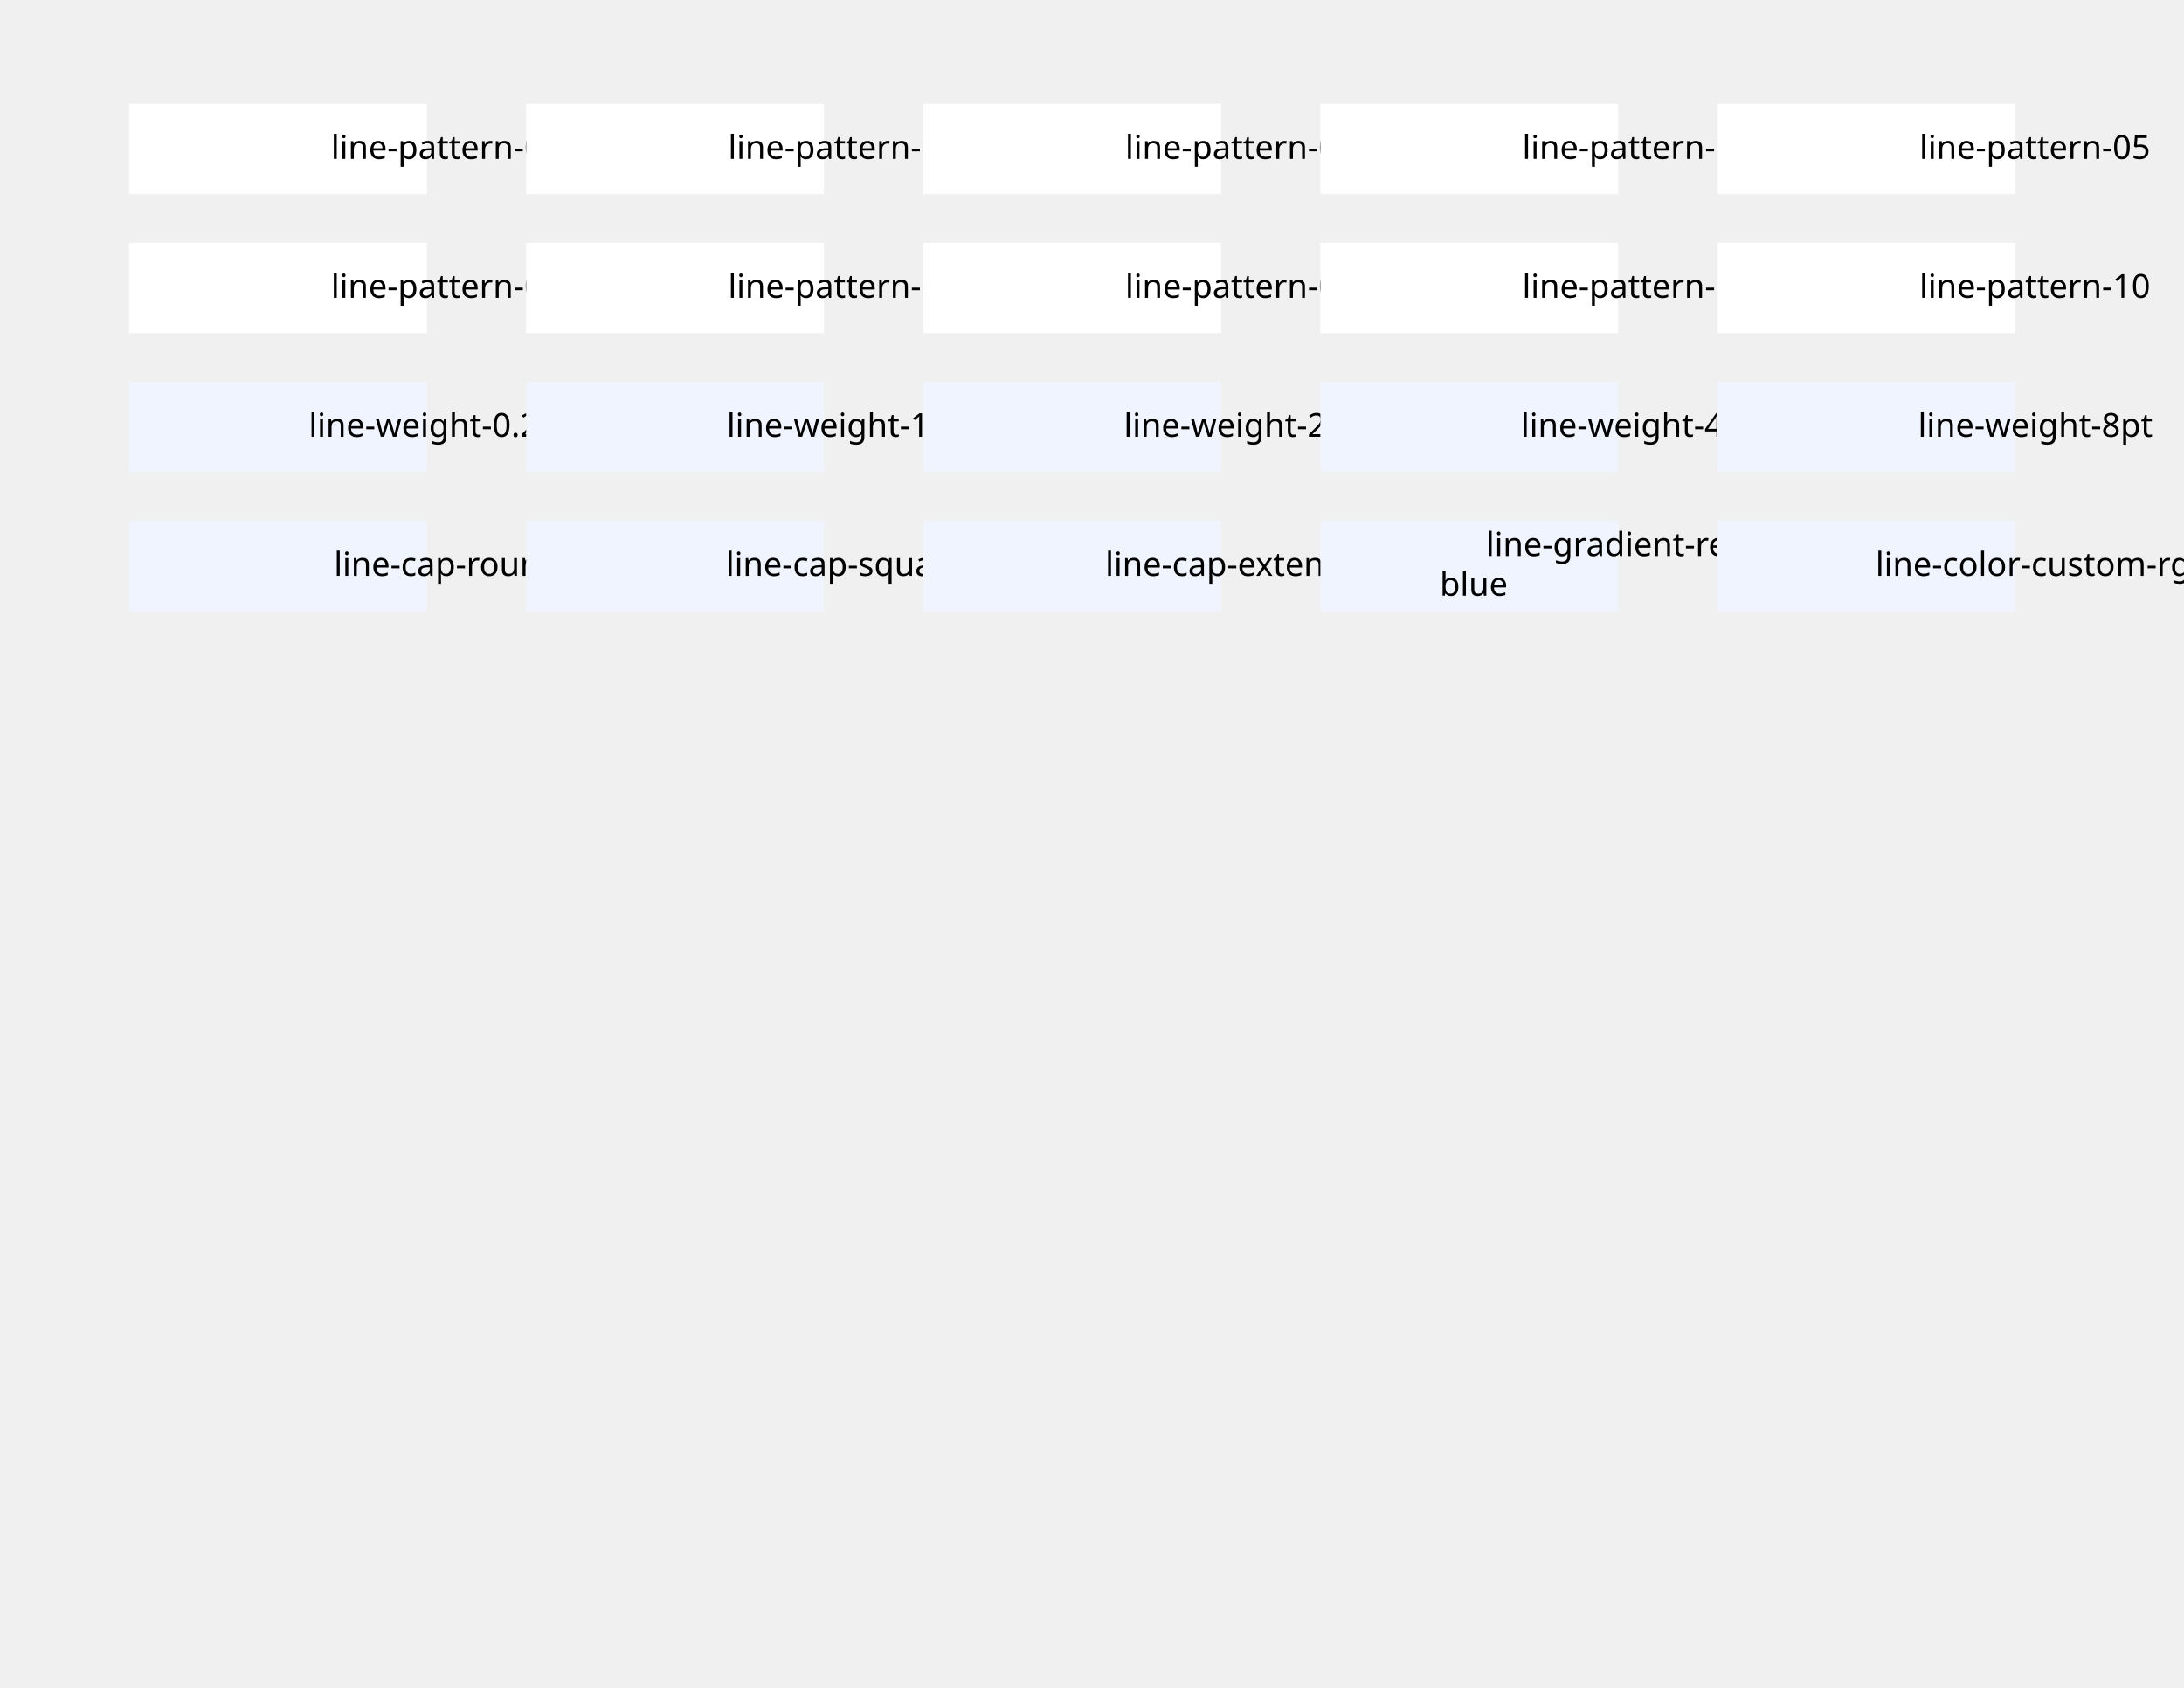
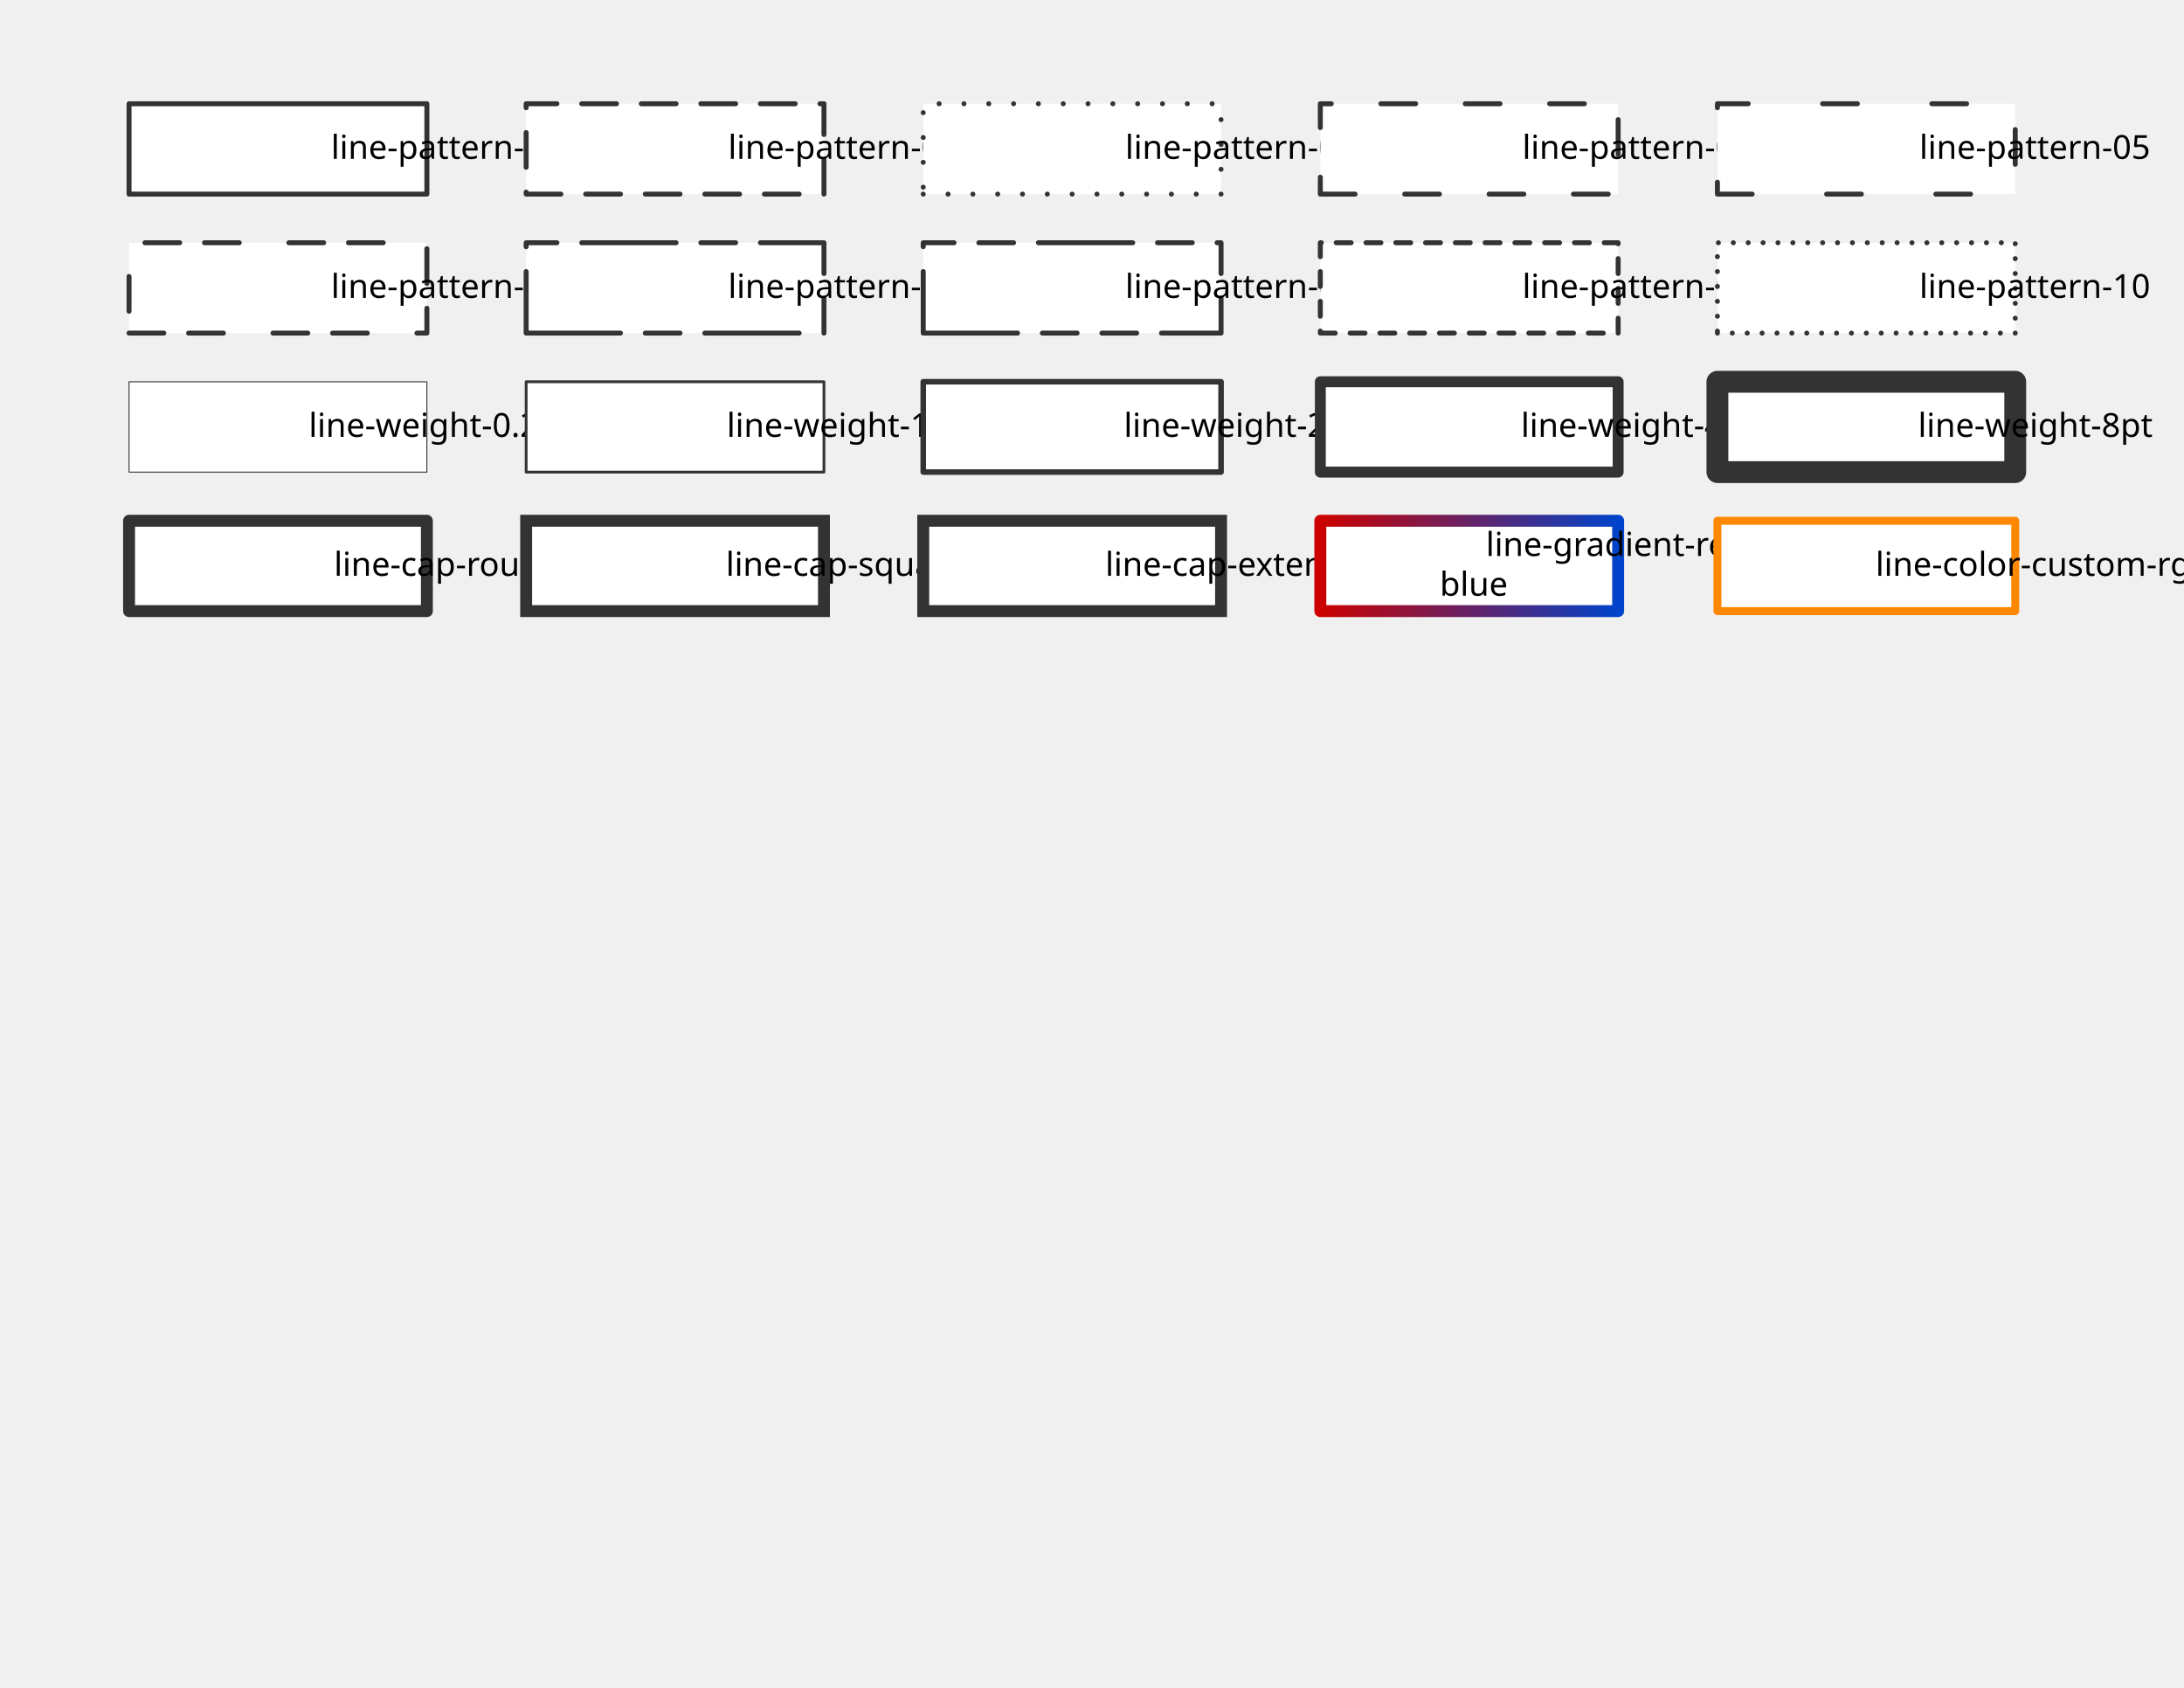
- <svg xmlns="http://www.w3.org/2000/svg" xmlns:ns1="http://schemas.microsoft.com/visio/2003/SVGExtensions/" width="11in" height="8.5in" viewBox="0 0 792 612" xml:space="preserve" color-interpolation-filters="sRGB" class="st16">
+ <svg xmlns="http://www.w3.org/2000/svg" xmlns:ns1="http://schemas.microsoft.com/visio/2003/SVGExtensions/" width="11in" height="8.5in" viewBox="0 0 792 612" xml:space="preserve" color-interpolation-filters="sRGB" class="st23">
  <ns1:documentProperties ns1:langID="2057" ns1:metric="true" ns1:viewMarkup="false">
    <ns1:userDefs>
      <ns1:ud ns1:nameU="msvNoAutoConnect" ns1:val="VT0(1):26" />
    </ns1:userDefs>
  </ns1:documentProperties>
  <style type="text/css">
	
- 		.st1 {fill:#ffffff}
- 		.st2 {stroke:#333333;stroke-linecap:round;stroke-linejoin:round;stroke-width:1.8;visibility:hidden}
- 		.st3 {fill:#000000;font-family:Calibri;font-size:1em}
- 		.st4 {fill:#f0f4ff}
- 		.st5 {stroke:#333333;stroke-linecap:round;stroke-linejoin:round;stroke-width:0.36;visibility:hidden}
- 		.st6 {stroke:#333333;stroke-linecap:round;stroke-linejoin:round;stroke-width:1.008;visibility:hidden}
- 		.st7 {stroke:#333333;stroke-linecap:round;stroke-linejoin:round;stroke-width:2.016;visibility:hidden}
- 		.st8 {stroke:#333333;stroke-linecap:round;stroke-linejoin:round;stroke-width:3.96;visibility:hidden}
- 		.st9 {stroke:#333333;stroke-linecap:round;stroke-linejoin:round;stroke-width:7.92;visibility:hidden}
- 		.st10 {stroke:#333333;stroke-linecap:round;stroke-linejoin:round;stroke-width:4.32;visibility:hidden}
- 		.st11 {stroke:#333333;stroke-linecap:butt;stroke-width:4.32;visibility:hidden}
- 		.st12 {stroke:#333333;stroke-width:4.32;visibility:hidden}
- 		.st13 {stroke:url(#grad0-77);stroke-linecap:round;stroke-linejoin:round;stroke-width:4.32;visibility:hidden}
- 		.st14 {font-size:1em}
- 		.st15 {stroke:#ff8800;stroke-linecap:round;stroke-linejoin:round;stroke-width:2.88;visibility:hidden}
- 		.st16 {fill:none;fill-rule:evenodd;font-size:12px;overflow:visible;stroke-linecap:square;stroke-miterlimit:3}
+ 		.st1 {fill:#ffffff;stroke:#333333;stroke-linecap:round;stroke-linejoin:round;stroke-width:1.8}
+ 		.st2 {fill:#000000;font-family:Calibri;font-size:1em}
+ 		.st3 {fill:#ffffff;stroke:#333333;stroke-dasharray:12.6,9;stroke-linecap:round;stroke-linejoin:round;stroke-width:1.8}
+ 		.st4 {fill:#ffffff;stroke:#333333;stroke-dasharray:0,9;stroke-linecap:round;stroke-linejoin:round;stroke-width:1.8}
+ 		.st5 {fill:#ffffff;stroke:#333333;stroke-dasharray:12.6,9,0,9;stroke-linecap:round;stroke-linejoin:round;stroke-width:1.8}
+ 		.st6 {fill:#ffffff;stroke:#333333;stroke-dasharray:12.6,9,0,9,0,9;stroke-linecap:round;stroke-linejoin:round;stroke-width:1.8}
+ 		.st7 {fill:#ffffff;stroke:#333333;stroke-dasharray:12.6,9,12.6,9,0,9;stroke-linecap:round;stroke-linejoin:round;stroke-width:1.8}
+ 		.st8 {fill:#ffffff;stroke:#333333;stroke-dasharray:34.2,9,12.6,9;stroke-linecap:round;stroke-linejoin:round;stroke-width:1.8}
+ 		.st9 {fill:#ffffff;stroke:#333333;stroke-dasharray:34.2,9,12.6,9,12.6,9;stroke-linecap:round;stroke-linejoin:round;stroke-width:1.8}
+ 		.st10 {fill:#ffffff;stroke:#333333;stroke-dasharray:5.4,5.4;stroke-linecap:round;stroke-linejoin:round;stroke-width:1.8}
+ 		.st11 {fill:#ffffff;stroke:#333333;stroke-dasharray:0,5.4;stroke-linecap:round;stroke-linejoin:round;stroke-width:1.8}
+ 		.st12 {fill:#ffffff;stroke:#333333;stroke-linecap:round;stroke-linejoin:round;stroke-width:0.36}
+ 		.st13 {fill:#ffffff;stroke:#333333;stroke-linecap:round;stroke-linejoin:round;stroke-width:1.008}
+ 		.st14 {fill:#ffffff;stroke:#333333;stroke-linecap:round;stroke-linejoin:round;stroke-width:2.016}
+ 		.st15 {fill:#ffffff;stroke:#333333;stroke-linecap:round;stroke-linejoin:round;stroke-width:3.96}
+ 		.st16 {fill:#ffffff;stroke:#333333;stroke-linecap:round;stroke-linejoin:round;stroke-width:7.92}
+ 		.st17 {fill:#ffffff;stroke:#333333;stroke-linecap:round;stroke-linejoin:round;stroke-width:4.32}
+ 		.st18 {fill:#ffffff;stroke:#333333;stroke-linecap:butt;stroke-width:4.32}
+ 		.st19 {fill:#ffffff;stroke:#333333;stroke-width:4.32}
+ 		.st20 {fill:#ffffff;stroke:url(#grad0-58);stroke-linecap:round;stroke-linejoin:round;stroke-width:4.32}
+ 		.st21 {font-size:1em}
+ 		.st22 {fill:#ffffff;stroke:#ff8800;stroke-linecap:round;stroke-linejoin:round;stroke-width:2.88}
+ 		.st23 {fill:none;fill-rule:evenodd;font-size:12px;overflow:visible;stroke-linecap:square;stroke-miterlimit:3}
	
	</style>
  <defs id="Patterns_And_Gradients">
-     <linearGradient id="grad0-77" x1="0" y1="0" x2="1" y2="0" gradientTransform="rotate(0 0.5 0.5)">
+     <linearGradient id="grad0-58" x1="0" y1="0" x2="1" y2="0" gradientTransform="rotate(0 0.5 0.5)">
      <stop offset="0" stop-color="#cc0000" stop-opacity="1" />
      <stop offset="1" stop-color="#0044cc" stop-opacity="1" />
    </linearGradient>
  </defs>
  <g ns1:mID="3" ns1:index="3" ns1:groupContext="foregroundPage">
-     <ns1:pageProperties ns1:drawingScale="0.0393701" ns1:pageScale="0.0393701" ns1:drawingUnits="24" ns1:shadowOffsetX="8.50394" ns1:shadowOffsetY="-8.50394" />
+     <ns1:pageProperties ns1:drawingScale="1" ns1:pageScale="1" ns1:drawingUnits="0" ns1:shadowOffsetX="8.50394" ns1:shadowOffsetY="-8.50394" />
    <g id="shape1-1" ns1:mID="1" ns1:groupContext="shape" transform="translate(46.8,-541.62)">
      <ns1:textBlock ns1:margins="rect(0,0,0,0)" ns1:tabSpace="42.5197" />
      <ns1:textRect cx="54" cy="595.62" width="108" height="32.76" />
      <rect x="0" y="579.24" width="108" height="32.76" class="st1" />
-       <rect x="0" y="579.24" width="108" height="32.76" class="st2" />
-       <text x="17.08" y="599.22" class="st3" ns1:langID="2057">
+       <text x="17.08" y="599.22" class="st2" ns1:langID="2057">
        <ns1:paragraph ns1:horizAlign="1" />
        <ns1:tabList />line-pattern-01</text>
    </g>
-     <g id="shape2-5" ns1:mID="2" ns1:groupContext="shape" transform="translate(190.8,-541.62)">
-       <ns1:textBlock ns1:margins="rect(0,0,0,0)" ns1:tabSpace="42.5197" />
-       <ns1:textRect cx="54" cy="595.62" width="108" height="32.76" />
-       <path d="M0 612 L108 612 L108 579.24 L0 579.24 L0 612 Z" class="st1" />
-       <text x="17.08" y="599.22" class="st3" ns1:langID="2057">
+     <g id="shape2-4" ns1:mID="2" ns1:groupContext="shape" transform="translate(190.8,-541.62)">
+       <ns1:textBlock ns1:margins="rect(0,0,0,0)" ns1:tabSpace="42.5197" />
+       <ns1:textRect cx="54" cy="595.62" width="108" height="32.76" />
+       <path d="M0 612 L108 612 L108 579.24 L0 579.24 L0 612 Z" class="st3" />
+       <text x="17.08" y="599.22" class="st2" ns1:langID="2057">
        <ns1:paragraph ns1:horizAlign="1" />
        <ns1:tabList />line-pattern-02</text>
    </g>
-     <g id="shape3-9" ns1:mID="3" ns1:groupContext="shape" transform="translate(334.8,-541.62)">
-       <ns1:textBlock ns1:margins="rect(0,0,0,0)" ns1:tabSpace="42.5197" />
-       <ns1:textRect cx="54" cy="595.62" width="108" height="32.76" />
-       <path d="M0 612 L108 612 L108 579.24 L0 579.24 L0 612 Z" class="st1" />
-       <text x="17.08" y="599.22" class="st3" ns1:langID="2057">
+     <g id="shape3-7" ns1:mID="3" ns1:groupContext="shape" transform="translate(334.8,-541.62)">
+       <ns1:textBlock ns1:margins="rect(0,0,0,0)" ns1:tabSpace="42.5197" />
+       <ns1:textRect cx="54" cy="595.62" width="108" height="32.76" />
+       <path d="M0 612 L108 612 L108 579.24 L0 579.24 L0 612 Z" class="st4" />
+       <text x="17.08" y="599.22" class="st2" ns1:langID="2057">
        <ns1:paragraph ns1:horizAlign="1" />
        <ns1:tabList />line-pattern-03</text>
    </g>
-     <g id="shape4-13" ns1:mID="4" ns1:groupContext="shape" transform="translate(478.8,-541.62)">
-       <ns1:textBlock ns1:margins="rect(0,0,0,0)" ns1:tabSpace="42.5197" />
-       <ns1:textRect cx="54" cy="595.62" width="108" height="32.76" />
-       <path d="M0 612 L108 612 L108 579.24 L0 579.24 L0 612 Z" class="st1" />
-       <text x="17.08" y="599.22" class="st3" ns1:langID="2057">
+     <g id="shape4-10" ns1:mID="4" ns1:groupContext="shape" transform="translate(478.8,-541.62)">
+       <ns1:textBlock ns1:margins="rect(0,0,0,0)" ns1:tabSpace="42.5197" />
+       <ns1:textRect cx="54" cy="595.62" width="108" height="32.76" />
+       <path d="M0 612 L108 612 L108 579.24 L0 579.24 L0 612 Z" class="st5" />
+       <text x="17.08" y="599.22" class="st2" ns1:langID="2057">
        <ns1:paragraph ns1:horizAlign="1" />
        <ns1:tabList />line-pattern-04</text>
    </g>
-     <g id="shape5-17" ns1:mID="5" ns1:groupContext="shape" transform="translate(622.8,-541.62)">
-       <ns1:textBlock ns1:margins="rect(0,0,0,0)" ns1:tabSpace="42.5197" />
-       <ns1:textRect cx="54" cy="595.62" width="108" height="32.76" />
-       <path d="M0 612 L108 612 L108 579.24 L0 579.24 L0 612 Z" class="st1" />
-       <text x="17.08" y="599.22" class="st3" ns1:langID="2057">
+     <g id="shape5-13" ns1:mID="5" ns1:groupContext="shape" transform="translate(622.8,-541.62)">
+       <ns1:textBlock ns1:margins="rect(0,0,0,0)" ns1:tabSpace="42.5197" />
+       <ns1:textRect cx="54" cy="595.62" width="108" height="32.76" />
+       <path d="M0 612 L108 612 L108 579.24 L0 579.24 L0 612 Z" class="st6" />
+       <text x="17.08" y="599.22" class="st2" ns1:langID="2057">
        <ns1:paragraph ns1:horizAlign="1" />
        <ns1:tabList />line-pattern-05</text>
    </g>
-     <g id="shape6-21" ns1:mID="6" ns1:groupContext="shape" transform="translate(46.8,-491.22)">
-       <ns1:textBlock ns1:margins="rect(0,0,0,0)" ns1:tabSpace="42.5197" />
-       <ns1:textRect cx="54" cy="595.62" width="108" height="32.76" />
-       <path d="M0 612 L108 612 L108 579.24 L0 579.24 L0 612 Z" class="st1" />
-       <text x="17.08" y="599.22" class="st3" ns1:langID="2057">
+     <g id="shape6-16" ns1:mID="6" ns1:groupContext="shape" transform="translate(46.8,-491.22)">
+       <ns1:textBlock ns1:margins="rect(0,0,0,0)" ns1:tabSpace="42.5197" />
+       <ns1:textRect cx="54" cy="595.62" width="108" height="32.76" />
+       <path d="M0 612 L108 612 L108 579.24 L0 579.24 L0 612 Z" class="st7" />
+       <text x="17.08" y="599.22" class="st2" ns1:langID="2057">
        <ns1:paragraph ns1:horizAlign="1" />
        <ns1:tabList />line-pattern-06</text>
    </g>
-     <g id="shape7-25" ns1:mID="7" ns1:groupContext="shape" transform="translate(190.8,-491.22)">
-       <ns1:textBlock ns1:margins="rect(0,0,0,0)" ns1:tabSpace="42.5197" />
-       <ns1:textRect cx="54" cy="595.62" width="108" height="32.76" />
-       <path d="M0 612 L108 612 L108 579.24 L0 579.24 L0 612 Z" class="st1" />
-       <text x="17.08" y="599.22" class="st3" ns1:langID="2057">
+     <g id="shape7-19" ns1:mID="7" ns1:groupContext="shape" transform="translate(190.8,-491.22)">
+       <ns1:textBlock ns1:margins="rect(0,0,0,0)" ns1:tabSpace="42.5197" />
+       <ns1:textRect cx="54" cy="595.62" width="108" height="32.76" />
+       <path d="M0 612 L108 612 L108 579.24 L0 579.24 L0 612 Z" class="st8" />
+       <text x="17.08" y="599.22" class="st2" ns1:langID="2057">
        <ns1:paragraph ns1:horizAlign="1" />
        <ns1:tabList />line-pattern-07</text>
    </g>
-     <g id="shape8-29" ns1:mID="8" ns1:groupContext="shape" transform="translate(334.8,-491.22)">
-       <ns1:textBlock ns1:margins="rect(0,0,0,0)" ns1:tabSpace="42.5197" />
-       <ns1:textRect cx="54" cy="595.62" width="108" height="32.76" />
-       <path d="M0 612 L108 612 L108 579.24 L0 579.24 L0 612 Z" class="st1" />
-       <text x="17.08" y="599.22" class="st3" ns1:langID="2057">
+     <g id="shape8-22" ns1:mID="8" ns1:groupContext="shape" transform="translate(334.8,-491.22)">
+       <ns1:textBlock ns1:margins="rect(0,0,0,0)" ns1:tabSpace="42.5197" />
+       <ns1:textRect cx="54" cy="595.62" width="108" height="32.76" />
+       <path d="M0 612 L108 612 L108 579.24 L0 579.24 L0 612 Z" class="st9" />
+       <text x="17.08" y="599.22" class="st2" ns1:langID="2057">
        <ns1:paragraph ns1:horizAlign="1" />
        <ns1:tabList />line-pattern-08</text>
    </g>
-     <g id="shape9-33" ns1:mID="9" ns1:groupContext="shape" transform="translate(478.8,-491.22)">
-       <ns1:textBlock ns1:margins="rect(0,0,0,0)" ns1:tabSpace="42.5197" />
-       <ns1:textRect cx="54" cy="595.62" width="108" height="32.76" />
-       <path d="M0 612 L108 612 L108 579.24 L0 579.24 L0 612 Z" class="st1" />
-       <text x="17.08" y="599.22" class="st3" ns1:langID="2057">
+     <g id="shape9-25" ns1:mID="9" ns1:groupContext="shape" transform="translate(478.8,-491.22)">
+       <ns1:textBlock ns1:margins="rect(0,0,0,0)" ns1:tabSpace="42.5197" />
+       <ns1:textRect cx="54" cy="595.62" width="108" height="32.76" />
+       <path d="M0 612 L108 612 L108 579.24 L0 579.24 L0 612 Z" class="st10" />
+       <text x="17.08" y="599.22" class="st2" ns1:langID="2057">
        <ns1:paragraph ns1:horizAlign="1" />
        <ns1:tabList />line-pattern-09</text>
    </g>
-     <g id="shape10-37" ns1:mID="10" ns1:groupContext="shape" transform="translate(622.8,-491.22)">
-       <ns1:textBlock ns1:margins="rect(0,0,0,0)" ns1:tabSpace="42.5197" />
-       <ns1:textRect cx="54" cy="595.62" width="108" height="32.76" />
-       <path d="M0 612 L108 612 L108 579.24 L0 579.24 L0 612 Z" class="st1" />
-       <text x="17.08" y="599.22" class="st3" ns1:langID="2057">
+     <g id="shape10-28" ns1:mID="10" ns1:groupContext="shape" transform="translate(622.8,-491.22)">
+       <ns1:textBlock ns1:margins="rect(0,0,0,0)" ns1:tabSpace="42.5197" />
+       <ns1:textRect cx="54" cy="595.62" width="108" height="32.76" />
+       <path d="M0 612 L108 612 L108 579.24 L0 579.24 L0 612 Z" class="st11" />
+       <text x="17.08" y="599.22" class="st2" ns1:langID="2057">
        <ns1:paragraph ns1:horizAlign="1" />
        <ns1:tabList />line-pattern-10</text>
    </g>
-     <g id="shape11-41" ns1:mID="11" ns1:groupContext="shape" transform="translate(46.8,-440.82)">
-       <ns1:textBlock ns1:margins="rect(0,0,0,0)" ns1:tabSpace="42.5197" />
-       <ns1:textRect cx="54" cy="595.62" width="108" height="32.76" />
-       <rect x="0" y="579.24" width="108" height="32.76" class="st4" />
-       <rect x="0" y="579.24" width="108" height="32.76" class="st5" />
-       <text x="9" y="599.22" class="st3" ns1:langID="2057">
+     <g id="shape11-31" ns1:mID="11" ns1:groupContext="shape" transform="translate(46.8,-440.82)">
+       <ns1:textBlock ns1:margins="rect(0,0,0,0)" ns1:tabSpace="42.5197" />
+       <ns1:textRect cx="54" cy="595.62" width="108" height="32.76" />
+       <rect x="0" y="579.24" width="108" height="32.76" class="st12" />
+       <text x="9" y="599.22" class="st2" ns1:langID="2057">
        <ns1:paragraph ns1:horizAlign="1" />
        <ns1:tabList />line-weight-0.25pt</text>
    </g>
-     <g id="shape12-45" ns1:mID="12" ns1:groupContext="shape" transform="translate(190.8,-440.82)">
-       <ns1:textBlock ns1:margins="rect(0,0,0,0)" ns1:tabSpace="42.5197" />
-       <ns1:textRect cx="54" cy="595.62" width="108" height="32.76" />
-       <rect x="0" y="579.24" width="108" height="32.76" class="st4" />
-       <rect x="0" y="579.24" width="108" height="32.76" class="st6" />
-       <text x="16.59" y="599.22" class="st3" ns1:langID="2057">
+     <g id="shape12-34" ns1:mID="12" ns1:groupContext="shape" transform="translate(190.8,-440.82)">
+       <ns1:textBlock ns1:margins="rect(0,0,0,0)" ns1:tabSpace="42.5197" />
+       <ns1:textRect cx="54" cy="595.62" width="108" height="32.76" />
+       <rect x="0" y="579.24" width="108" height="32.76" class="st13" />
+       <text x="16.59" y="599.22" class="st2" ns1:langID="2057">
        <ns1:paragraph ns1:horizAlign="1" />
        <ns1:tabList />line-weight-1pt</text>
    </g>
-     <g id="shape13-49" ns1:mID="13" ns1:groupContext="shape" transform="translate(334.8,-440.82)">
-       <ns1:textBlock ns1:margins="rect(0,0,0,0)" ns1:tabSpace="42.5197" />
-       <ns1:textRect cx="54" cy="595.62" width="108" height="32.76" />
-       <rect x="0" y="579.24" width="108" height="32.76" class="st4" />
-       <rect x="0" y="579.24" width="108" height="32.76" class="st7" />
-       <text x="16.59" y="599.22" class="st3" ns1:langID="2057">
+     <g id="shape13-37" ns1:mID="13" ns1:groupContext="shape" transform="translate(334.8,-440.82)">
+       <ns1:textBlock ns1:margins="rect(0,0,0,0)" ns1:tabSpace="42.5197" />
+       <ns1:textRect cx="54" cy="595.62" width="108" height="32.76" />
+       <rect x="0" y="579.24" width="108" height="32.76" class="st14" />
+       <text x="16.59" y="599.22" class="st2" ns1:langID="2057">
        <ns1:paragraph ns1:horizAlign="1" />
        <ns1:tabList />line-weight-2pt</text>
    </g>
-     <g id="shape14-53" ns1:mID="14" ns1:groupContext="shape" transform="translate(478.8,-440.82)">
-       <ns1:textBlock ns1:margins="rect(0,0,0,0)" ns1:tabSpace="42.5197" />
-       <ns1:textRect cx="54" cy="595.62" width="108" height="32.76" />
-       <rect x="0" y="579.24" width="108" height="32.76" class="st4" />
-       <rect x="0" y="579.24" width="108" height="32.76" class="st8" />
-       <text x="16.59" y="599.22" class="st3" ns1:langID="2057">
+     <g id="shape14-40" ns1:mID="14" ns1:groupContext="shape" transform="translate(478.8,-440.82)">
+       <ns1:textBlock ns1:margins="rect(0,0,0,0)" ns1:tabSpace="42.5197" />
+       <ns1:textRect cx="54" cy="595.62" width="108" height="32.76" />
+       <rect x="0" y="579.24" width="108" height="32.76" class="st15" />
+       <text x="16.59" y="599.22" class="st2" ns1:langID="2057">
        <ns1:paragraph ns1:horizAlign="1" />
        <ns1:tabList />line-weight-4pt</text>
    </g>
-     <g id="shape15-57" ns1:mID="15" ns1:groupContext="shape" transform="translate(622.8,-440.82)">
-       <ns1:textBlock ns1:margins="rect(0,0,0,0)" ns1:tabSpace="42.5197" />
-       <ns1:textRect cx="54" cy="595.62" width="108" height="32.76" />
-       <rect x="0" y="579.24" width="108" height="32.76" class="st4" />
-       <rect x="0" y="579.24" width="108" height="32.76" class="st9" />
-       <text x="16.59" y="599.22" class="st3" ns1:langID="2057">
+     <g id="shape15-43" ns1:mID="15" ns1:groupContext="shape" transform="translate(622.8,-440.82)">
+       <ns1:textBlock ns1:margins="rect(0,0,0,0)" ns1:tabSpace="42.5197" />
+       <ns1:textRect cx="54" cy="595.62" width="108" height="32.76" />
+       <rect x="0" y="579.24" width="108" height="32.76" class="st16" />
+       <text x="16.59" y="599.22" class="st2" ns1:langID="2057">
        <ns1:paragraph ns1:horizAlign="1" />
        <ns1:tabList />line-weight-8pt</text>
    </g>
-     <g id="shape16-61" ns1:mID="16" ns1:groupContext="shape" transform="translate(46.8,-390.42)">
-       <ns1:textBlock ns1:margins="rect(0,0,0,0)" ns1:tabSpace="42.5197" />
-       <ns1:textRect cx="54" cy="595.62" width="108" height="32.76" />
-       <rect x="0" y="579.24" width="108" height="32.76" class="st4" />
-       <rect x="0" y="579.24" width="108" height="32.76" class="st10" />
-       <text x="18.16" y="599.22" class="st3" ns1:langID="2057">
+     <g id="shape16-46" ns1:mID="16" ns1:groupContext="shape" transform="translate(46.8,-390.42)">
+       <ns1:textBlock ns1:margins="rect(0,0,0,0)" ns1:tabSpace="42.5197" />
+       <ns1:textRect cx="54" cy="595.62" width="108" height="32.76" />
+       <rect x="0" y="579.24" width="108" height="32.76" class="st17" />
+       <text x="18.16" y="599.22" class="st2" ns1:langID="2057">
        <ns1:paragraph ns1:horizAlign="1" />
        <ns1:tabList />line-cap-round</text>
    </g>
-     <g id="shape17-65" ns1:mID="17" ns1:groupContext="shape" transform="translate(190.8,-390.42)">
-       <ns1:textBlock ns1:margins="rect(0,0,0,0)" ns1:tabSpace="42.5197" />
-       <ns1:textRect cx="54" cy="595.62" width="108" height="32.76" />
-       <rect x="0" y="579.24" width="108" height="32.76" class="st4" />
-       <rect x="0" y="579.24" width="108" height="32.76" class="st11" />
-       <text x="16.27" y="599.22" class="st3" ns1:langID="2057">
+     <g id="shape17-49" ns1:mID="17" ns1:groupContext="shape" transform="translate(190.8,-390.42)">
+       <ns1:textBlock ns1:margins="rect(0,0,0,0)" ns1:tabSpace="42.5197" />
+       <ns1:textRect cx="54" cy="595.62" width="108" height="32.76" />
+       <rect x="0" y="579.24" width="108" height="32.76" class="st18" />
+       <text x="16.27" y="599.22" class="st2" ns1:langID="2057">
        <ns1:paragraph ns1:horizAlign="1" />
        <ns1:tabList />line-cap-square</text>
    </g>
-     <g id="shape18-69" ns1:mID="18" ns1:groupContext="shape" transform="translate(334.8,-390.42)">
-       <ns1:textBlock ns1:margins="rect(0,0,0,0)" ns1:tabSpace="42.5197" />
-       <ns1:textRect cx="54" cy="595.62" width="108" height="32.76" />
-       <rect x="0" y="579.24" width="108" height="32.76" class="st4" />
-       <rect x="0" y="579.24" width="108" height="32.76" class="st12" />
-       <text x="9.85" y="599.22" class="st3" ns1:langID="2057">
+     <g id="shape18-52" ns1:mID="18" ns1:groupContext="shape" transform="translate(334.8,-390.42)">
+       <ns1:textBlock ns1:margins="rect(0,0,0,0)" ns1:tabSpace="42.5197" />
+       <ns1:textRect cx="54" cy="595.62" width="108" height="32.76" />
+       <rect x="0" y="579.24" width="108" height="32.76" class="st19" />
+       <text x="9.85" y="599.22" class="st2" ns1:langID="2057">
        <ns1:paragraph ns1:horizAlign="1" />
        <ns1:tabList />line-cap-extended</text>
    </g>
-     <g id="shape19-73" ns1:mID="19" ns1:groupContext="shape" transform="translate(478.8,-390.42)">
-       <ns1:textBlock ns1:margins="rect(0,0,0,0)" ns1:tabSpace="42.5197" />
-       <ns1:textRect cx="54" cy="595.62" width="108" height="32.76" />
-       <rect x="0" y="579.24" width="108" height="32.76" class="st4" />
-       <rect x="0" y="579.24" width="108" height="32.76" class="st13" />
-       <text x="3.89" y="592.02" class="st3" ns1:langID="2057">
-         <ns1:paragraph ns1:horizAlign="1" />
-         <ns1:tabList />line-gradient-red-to-<tspan x="43.33" dy="1.2em" class="st14">blue</tspan>
+     <g id="shape19-55" ns1:mID="19" ns1:groupContext="shape" transform="translate(478.8,-390.42)">
+       <ns1:textBlock ns1:margins="rect(0,0,0,0)" ns1:tabSpace="42.5197" />
+       <ns1:textRect cx="54" cy="595.62" width="108" height="32.76" />
+       <rect x="0" y="579.24" width="108" height="32.76" class="st20" />
+       <text x="3.89" y="592.02" class="st2" ns1:langID="2057">
+         <ns1:paragraph ns1:horizAlign="1" />
+         <ns1:tabList />line-gradient-red-to-<tspan x="43.33" dy="1.2em" class="st21">blue</tspan>
      </text>
    </g>
-     <g id="shape20-80" ns1:mID="20" ns1:groupContext="shape" transform="translate(622.8,-390.42)">
-       <ns1:textBlock ns1:margins="rect(0,0,0,0)" ns1:tabSpace="42.5197" />
-       <ns1:textRect cx="54" cy="595.62" width="108" height="32.76" />
-       <rect x="0" y="579.24" width="108" height="32.76" class="st4" />
-       <rect x="0" y="579.24" width="108" height="32.76" class="st15" />
-       <text x="1.19" y="599.22" class="st3" ns1:langID="2057">
+     <g id="shape20-61" ns1:mID="20" ns1:groupContext="shape" transform="translate(622.8,-390.42)">
+       <ns1:textBlock ns1:margins="rect(0,0,0,0)" ns1:tabSpace="42.5197" />
+       <ns1:textRect cx="54" cy="595.62" width="108" height="32.76" />
+       <rect x="0" y="579.24" width="108" height="32.76" class="st22" />
+       <text x="1.19" y="599.22" class="st2" ns1:langID="2057">
        <ns1:paragraph ns1:horizAlign="1" />
        <ns1:tabList />line-color-custom-rgb</text>
    </g>
  </g>
</svg>
